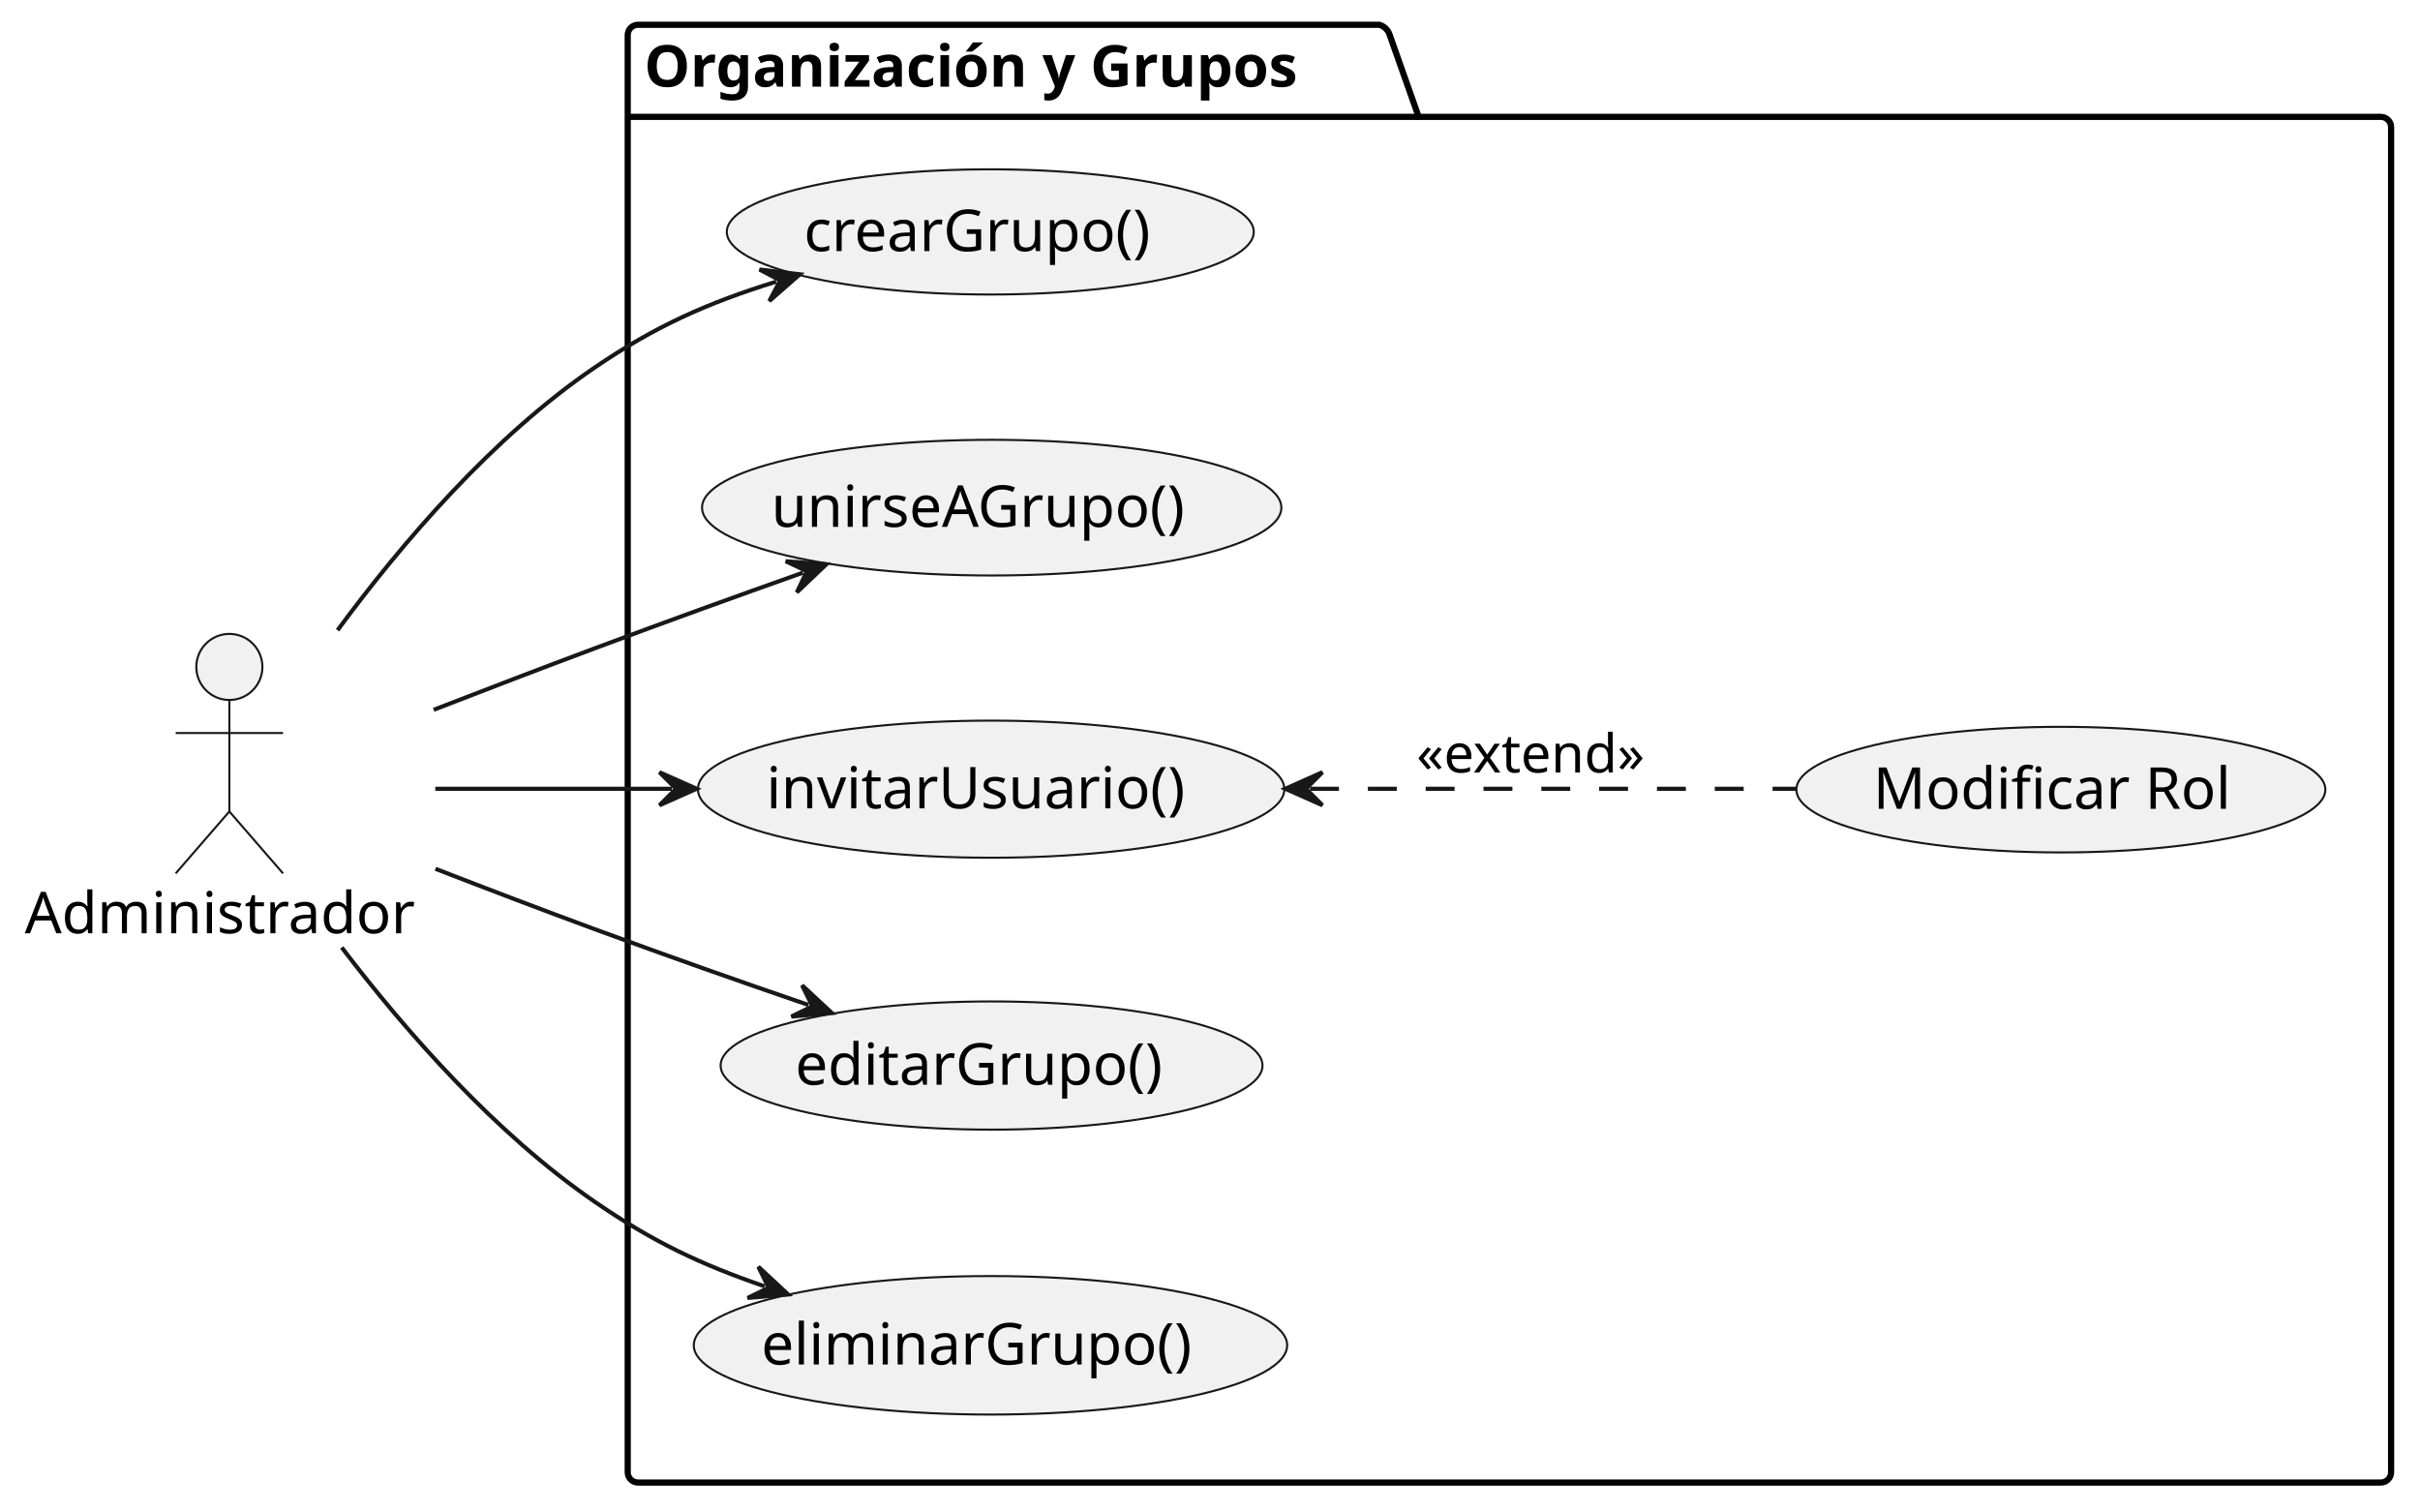
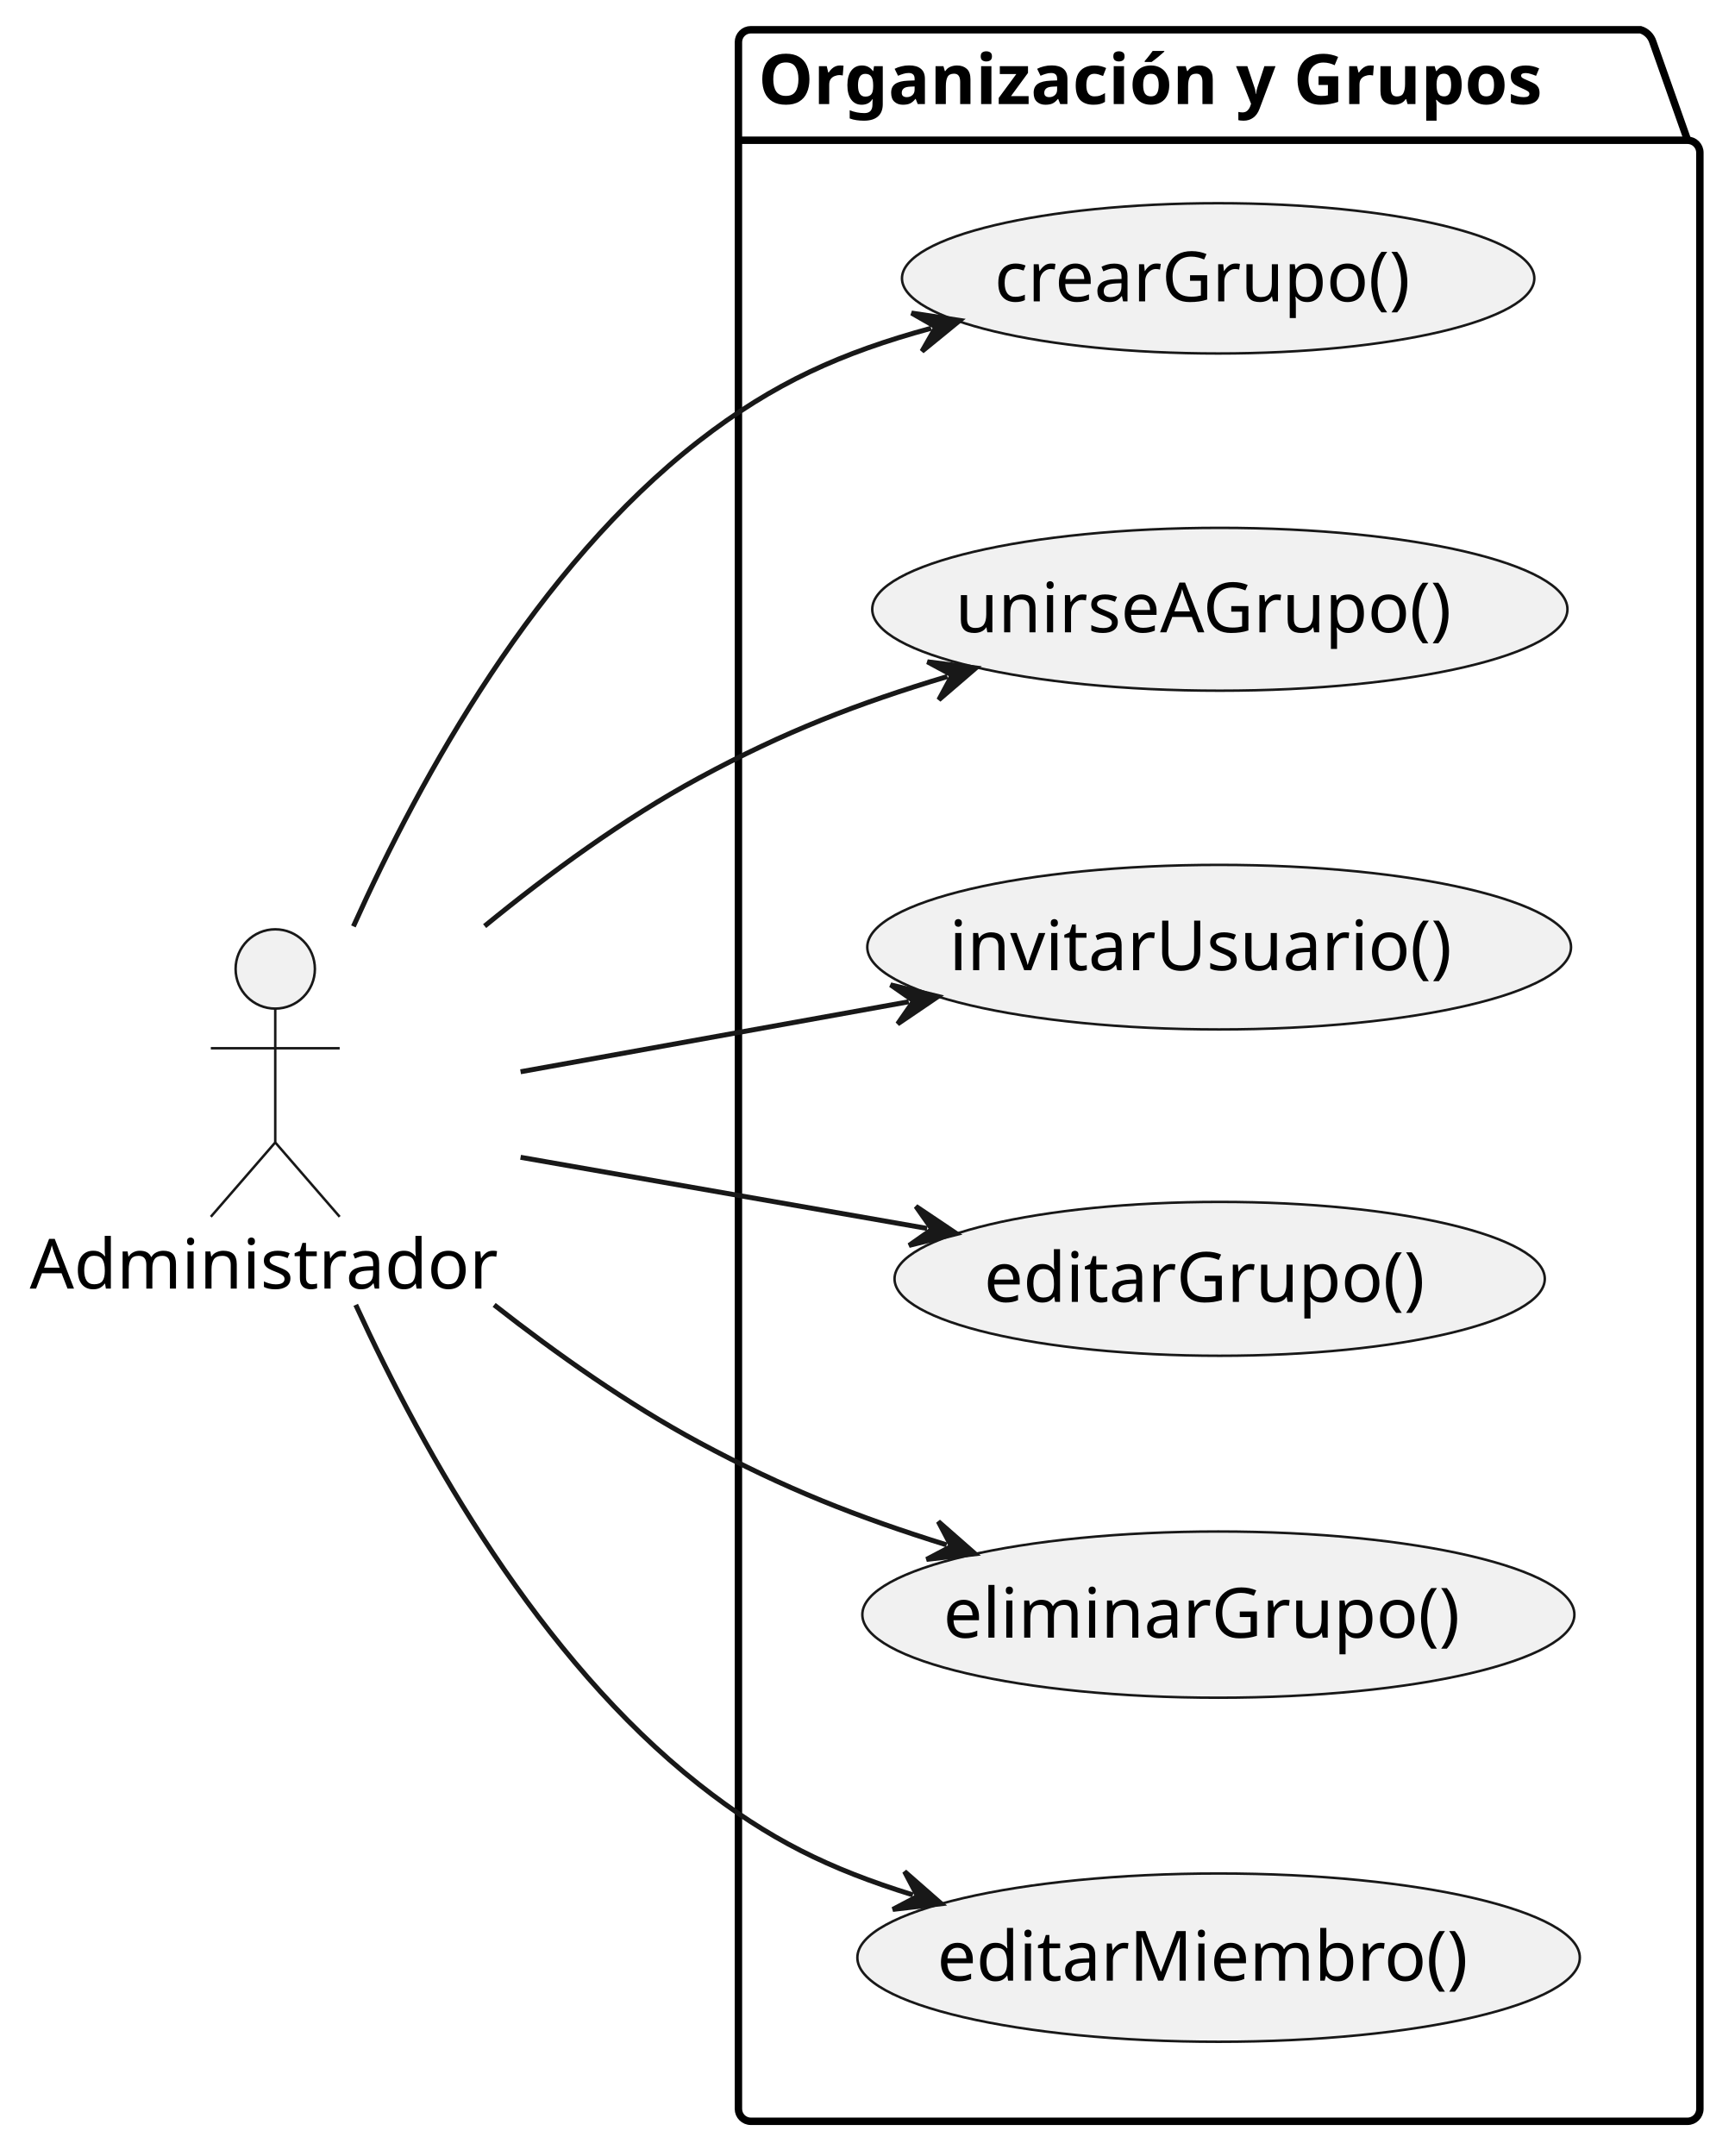
- <svg xmlns="http://www.w3.org/2000/svg" contentStyleType="text/css" data-diagram-type="DESCRIPTION" height="366px" preserveAspectRatio="none" style="width:586px;height:366px;background:#FFFFFF;" version="1.1" viewBox="0 0 586 366" width="586px" zoomAndPan="magnify">
+ <svg xmlns="http://www.w3.org/2000/svg" contentStyleType="text/css" data-diagram-type="DESCRIPTION" height="435px" preserveAspectRatio="none" style="width:350px;height:435px;background:#FFFFFF;" version="1.1" viewBox="0 0 350 435" width="350px" zoomAndPan="magnify">
  <defs />
  <g>
    <g class="cluster" data-entity="Organizaci.n y Grupos" data-source-line="4" data-uid="ent0003" id="cluster_Organizaci.n y Grupos">
-       <path d="M154.5,6 L334.027,6 A3.75,3.75 0 0 1 336.527,8.5 L343.527,28.297 L576.5,28.297 A2.5,2.5 0 0 1 579,30.797 L579,356.5 A2.5,2.5 0 0 1 576.5,359 L154.5,359 A2.5,2.5 0 0 1 152,356.5 L152,8.5 A2.5,2.5 0 0 1 154.5,6" fill="none" style="stroke:#000000;stroke-width:1.5;" />
-       <line style="stroke:#000000;stroke-width:1.5;" x1="152" x2="343.527" y1="28.297" y2="28.297" />
-       <text fill="#000000" font-family="sans-serif" font-size="14" font-weight="bold" lengthAdjust="spacing" textLength="178.527" x="156" y="20.995">Organización y Grupos</text>
+       <path d="M151.5,6 L331.027,6 A3.75,3.75 0 0 1 333.527,8.5 L340.527,28.297 L340.5,28.297 A2.5,2.5 0 0 1 343,30.797 L343,425.5 A2.5,2.5 0 0 1 340.5,428 L151.5,428 A2.5,2.5 0 0 1 149,425.5 L149,8.5 A2.5,2.5 0 0 1 151.5,6" fill="none" style="stroke:#000000;stroke-width:1.5;" />
+       <line style="stroke:#000000;stroke-width:1.5;" x1="149" x2="340.527" y1="28.297" y2="28.297" />
+       <text fill="#000000" font-family="sans-serif" font-size="14" font-weight="bold" lengthAdjust="spacing" textLength="178.527" x="153" y="20.995">Organización y Grupos</text>
    </g>
    <g class="entity" data-entity="UC_G1" data-source-line="5" data-uid="ent0004" id="entity_UC_G1">
-       <ellipse cx="239.798" cy="56.16" fill="#F1F1F1" rx="63.798" ry="15.16" style="stroke:#181818;stroke-width:0.5;" />
-       <text fill="#000000" font-family="sans-serif" font-size="14" lengthAdjust="spacing" textLength="90.255" x="194.671" y="60.808">crearGrupo()</text>
+       <ellipse cx="245.798" cy="56.16" fill="#F1F1F1" rx="63.798" ry="15.16" style="stroke:#181818;stroke-width:0.5;" />
+       <text fill="#000000" font-family="sans-serif" font-size="14" lengthAdjust="spacing" textLength="90.255" x="200.671" y="60.808">crearGrupo()</text>
    </g>
    <g class="entity" data-entity="UC_G2" data-source-line="6" data-uid="ent0005" id="entity_UC_G2">
-       <ellipse cx="240.14" cy="122.928" fill="#F1F1F1" rx="70.14" ry="16.428" style="stroke:#181818;stroke-width:0.5;" />
-       <text fill="#000000" font-family="sans-serif" font-size="14" lengthAdjust="spacing" textLength="106.73" x="186.775" y="127.576">unirseAGrupo()</text>
+       <ellipse cx="246.14" cy="122.928" fill="#F1F1F1" rx="70.14" ry="16.428" style="stroke:#181818;stroke-width:0.5;" />
+       <text fill="#000000" font-family="sans-serif" font-size="14" lengthAdjust="spacing" textLength="106.73" x="192.775" y="127.576">unirseAGrupo()</text>
    </g>
    <g class="entity" data-entity="UC_G3" data-source-line="7" data-uid="ent0006" id="entity_UC_G3">
-       <ellipse cx="240.001" cy="191.1" fill="#F1F1F1" rx="71.001" ry="16.6" style="stroke:#181818;stroke-width:0.5;" />
-       <text fill="#000000" font-family="sans-serif" font-size="14" lengthAdjust="spacing" textLength="108.89" x="185.556" y="195.749">invitarUsuario()</text>
+       <ellipse cx="246.001" cy="191.1" fill="#F1F1F1" rx="71.001" ry="16.6" style="stroke:#181818;stroke-width:0.5;" />
+       <text fill="#000000" font-family="sans-serif" font-size="14" lengthAdjust="spacing" textLength="108.89" x="191.556" y="195.749">invitarUsuario()</text>
    </g>
    <g class="entity" data-entity="UC_G4" data-source-line="8" data-uid="ent0007" id="entity_UC_G4">
-       <ellipse cx="240.105" cy="258.021" fill="#F1F1F1" rx="65.605" ry="15.521" style="stroke:#181818;stroke-width:0.5;" />
-       <text fill="#000000" font-family="sans-serif" font-size="14" lengthAdjust="spacing" textLength="95.067" x="192.571" y="262.669">editarGrupo()</text>
+       <ellipse cx="246.105" cy="258.021" fill="#F1F1F1" rx="65.605" ry="15.521" style="stroke:#181818;stroke-width:0.5;" />
+       <text fill="#000000" font-family="sans-serif" font-size="14" lengthAdjust="spacing" textLength="95.067" x="198.571" y="262.669">editarGrupo()</text>
    </g>
    <g class="entity" data-entity="UC_G5" data-source-line="9" data-uid="ent0008" id="entity_UC_G5">
-       <ellipse cx="239.841" cy="325.768" fill="#F1F1F1" rx="71.841" ry="16.768" style="stroke:#181818;stroke-width:0.5;" />
-       <text fill="#000000" font-family="sans-serif" font-size="14" lengthAdjust="spacing" textLength="110.981" x="184.351" y="330.417">eliminarGrupo()</text>
+       <ellipse cx="245.841" cy="325.768" fill="#F1F1F1" rx="71.841" ry="16.768" style="stroke:#181818;stroke-width:0.5;" />
+       <text fill="#000000" font-family="sans-serif" font-size="14" lengthAdjust="spacing" textLength="110.981" x="190.351" y="330.417">eliminarGrupo()</text>
    </g>
-     <g class="entity" data-entity="UC_G6" data-source-line="11" data-uid="ent0009" id="entity_UC_G6">
-       <ellipse cx="499.039" cy="191.208" fill="#F1F1F1" rx="64.04" ry="15.208" style="stroke:#181818;stroke-width:0.5;" />
-       <text fill="#000000" font-family="sans-serif" font-size="14" lengthAdjust="spacing" textLength="90.904" x="453.587" y="195.856">Modificar Rol</text>
+     <g class="entity" data-entity="UC_G6" data-source-line="10" data-uid="ent0009" id="entity_UC_G6">
+       <ellipse cx="245.887" cy="394.977" fill="#F1F1F1" rx="72.887" ry="16.977" style="stroke:#181818;stroke-width:0.5;" />
+       <text fill="#000000" font-family="sans-serif" font-size="14" lengthAdjust="spacing" textLength="113.565" x="189.104" y="399.626">editarMiembro()</text>
    </g>
    <g class="entity" data-entity="Admin" data-source-line="2" data-uid="ent0002" id="entity_Admin">
-       <ellipse cx="55.54" cy="161.5" fill="#F1F1F1" rx="8" ry="8" style="stroke:#181818;stroke-width:0.5;" />
-       <path d="M55.54,169.5 L55.54,196.5 M42.54,177.5 L68.54,177.5 M55.54,196.5 L42.54,211.5 M55.54,196.5 L68.54,211.5" fill="none" style="stroke:#181818;stroke-width:0.5;" />
-       <text fill="#000000" font-family="sans-serif" font-size="14" lengthAdjust="spacing" textLength="99.08" x="6" y="225.995">Administrador</text>
+       <ellipse cx="55.54" cy="195.5" fill="#F1F1F1" rx="8" ry="8" style="stroke:#181818;stroke-width:0.5;" />
+       <path d="M55.54,203.5 L55.54,230.5 M42.54,211.5 L68.54,211.5 M55.54,230.5 L42.54,245.5 M55.54,230.5 L68.54,245.5" fill="none" style="stroke:#181818;stroke-width:0.5;" />
+       <text fill="#000000" font-family="sans-serif" font-size="14" lengthAdjust="spacing" textLength="99.08" x="6" y="259.995">Administrador</text>
    </g>
-     <g class="link" data-entity-1="Admin" data-entity-2="UC_G1" data-source-line="14" data-uid="lnk10" id="link_Admin_UC_G1">
-       <path d="M81.74,152.61 C97.44,131.31 119.32,105.81 144,89 C158.86,78.87 171.41,73.34 187.96,68.2" fill="none" id="Admin-to-UC_G1" style="stroke:#181818;stroke-width:1;" />
-       <polygon fill="#181818" points="193.69,66.42,183.909,65.269,188.915,67.903,186.281,72.909,193.69,66.42" style="stroke:#181818;stroke-width:1;" />
+     <g class="link" data-entity-1="Admin" data-entity-2="UC_G1" data-source-line="13" data-uid="lnk10" id="link_Admin_UC_G1">
+       <path d="M71.31,186.91 C85.05,156.33 108.31,114.43 141,89 C156.18,77.2 169.881,71.139 187.881,66.229" fill="none" id="Admin-to-UC_G1" style="stroke:#181818;stroke-width:1;" />
+       <polygon fill="#181818" points="193.67,64.65,183.935,63.16,188.846,65.966,186.04,70.877,193.67,64.65" style="stroke:#181818;stroke-width:1;" />
    </g>
-     <g class="link" data-entity-1="Admin" data-entity-2="UC_G2" data-source-line="15" data-uid="lnk11" id="link_Admin_UC_G2">
-       <path d="M105.01,171.88 C117.67,166.97 131.33,161.73 144,157 C162.38,150.14 177.206,144.788 194.436,138.668" fill="none" id="Admin-to-UC_G2" style="stroke:#181818;stroke-width:1;" />
-       <polygon fill="#181818" points="200.09,136.66,190.27,135.903,195.378,138.333,192.948,143.442,200.09,136.66" style="stroke:#181818;stroke-width:1;" />
+     <g class="link" data-entity-1="Admin" data-entity-2="UC_G2" data-source-line="14" data-uid="lnk11" id="link_Admin_UC_G2">
+       <path d="M97.79,186.85 C110.9,176.12 125.94,165.17 141,157 C158.37,147.58 173.043,141.935 191.163,136.495" fill="none" id="Admin-to-UC_G2" style="stroke:#181818;stroke-width:1;" />
+       <polygon fill="#181818" points="196.91,134.77,187.14,133.527,192.121,136.208,189.44,141.189,196.91,134.77" style="stroke:#181818;stroke-width:1;" />
    </g>
-     <g class="link" data-entity-1="Admin" data-entity-2="UC_G3" data-source-line="16" data-uid="lnk12" id="link_Admin_UC_G3">
-       <path d="M105.41,191 C124.83,191 141.55,191 162.69,191" fill="none" id="Admin-to-UC_G3" style="stroke:#181818;stroke-width:1;" />
-       <polygon fill="#181818" points="168.69,191,159.69,187,163.69,191,159.69,195,168.69,191" style="stroke:#181818;stroke-width:1;" />
+     <g class="link" data-entity-1="Admin" data-entity-2="UC_G3" data-source-line="15" data-uid="lnk12" id="link_Admin_UC_G3">
+       <path d="M105.04,216.24 C130.79,211.6 156.625,206.934 183.375,202.114" fill="none" id="Admin-to-UC_G3" style="stroke:#181818;stroke-width:1;" />
+       <polygon fill="#181818" points="189.28,201.05,179.713,198.709,184.359,201.937,181.132,206.583,189.28,201.05" style="stroke:#181818;stroke-width:1;" />
    </g>
-     <g class="link" data-entity-1="Admin" data-entity-2="UC_G4" data-source-line="17" data-uid="lnk13" id="link_Admin_UC_G4">
-       <path d="M105.44,210.38 C117.97,215.24 131.46,220.39 144,225 C162.84,231.93 178.255,237.342 195.765,243.352" fill="none" id="Admin-to-UC_G4" style="stroke:#181818;stroke-width:1;" />
-       <polygon fill="#181818" points="201.44,245.3,194.226,238.595,196.711,243.677,191.629,246.162,201.44,245.3" style="stroke:#181818;stroke-width:1;" />
+     <g class="link" data-entity-1="Admin" data-entity-2="UC_G4" data-source-line="16" data-uid="lnk13" id="link_Admin_UC_G4">
+       <path d="M105.04,233.5 C131.99,238.22 159.6,243.046 187.08,247.856" fill="none" id="Admin-to-UC_G4" style="stroke:#181818;stroke-width:1;" />
+       <polygon fill="#181818" points="192.99,248.89,184.814,243.398,188.065,248.028,183.435,251.278,192.99,248.89" style="stroke:#181818;stroke-width:1;" />
    </g>
-     <g class="link" data-entity-1="Admin" data-entity-2="UC_G5" data-source-line="18" data-uid="lnk14" id="link_Admin_UC_G5">
-       <path d="M82.75,229.43 C98.48,250.05 120.05,274.53 144,291 C158.05,300.66 169.417,306.078 185.167,311.498" fill="none" id="Admin-to-UC_G5" style="stroke:#181818;stroke-width:1;" />
-       <polygon fill="#181818" points="190.84,313.45,183.631,306.739,186.112,311.823,181.028,314.304,190.84,313.45" style="stroke:#181818;stroke-width:1;" />
+     <g class="link" data-entity-1="Admin" data-entity-2="UC_G5" data-source-line="17" data-uid="lnk14" id="link_Admin_UC_G5">
+       <path d="M99.71,263.28 C112.41,273.24 126.74,283.32 141,291 C158.36,300.35 172.952,306.074 191.012,311.704" fill="none" id="Admin-to-UC_G5" style="stroke:#181818;stroke-width:1;" />
+       <polygon fill="#181818" points="196.74,313.49,189.338,306.993,191.967,312.002,186.957,314.63,196.74,313.49" style="stroke:#181818;stroke-width:1;" />
    </g>
-     <g class="link" data-entity-1="UC_G3" data-entity-2="UC_G6" data-source-line="19" data-uid="lnk15" id="link_UC_G3_UC_G6">
-       <path d="M317.23,191 C355.87,191 397.43,191 434.88,191" fill="none" id="UC_G3-backto-UC_G6" style="stroke:#181818;stroke-width:1;stroke-dasharray:7,7;" />
-       <polygon fill="#181818" points="311.23,191,320.23,195,316.23,191,320.23,187,311.23,191" style="stroke:#181818;stroke-width:1;" />
-       <text fill="#000000" font-family="sans-serif" font-size="13" lengthAdjust="spacing" textLength="61.185" x="343" y="187.067">«extend»</text>
+     <g class="link" data-entity-1="Admin" data-entity-2="UC_G6" data-source-line="18" data-uid="lnk15" id="link_Admin_UC_G6">
+       <path d="M71.78,263.27 C85.65,293.49 108.88,334.65 141,360 C155.13,371.15 167.27,377.06 184.2,382.32" fill="none" id="Admin-to-UC_G6" style="stroke:#181818;stroke-width:1;" />
+       <polygon fill="#181818" points="189.93,384.1,182.522,377.61,185.155,382.616,180.149,385.25,189.93,384.1" style="stroke:#181818;stroke-width:1;" />
    </g>
  </g>
</svg>
